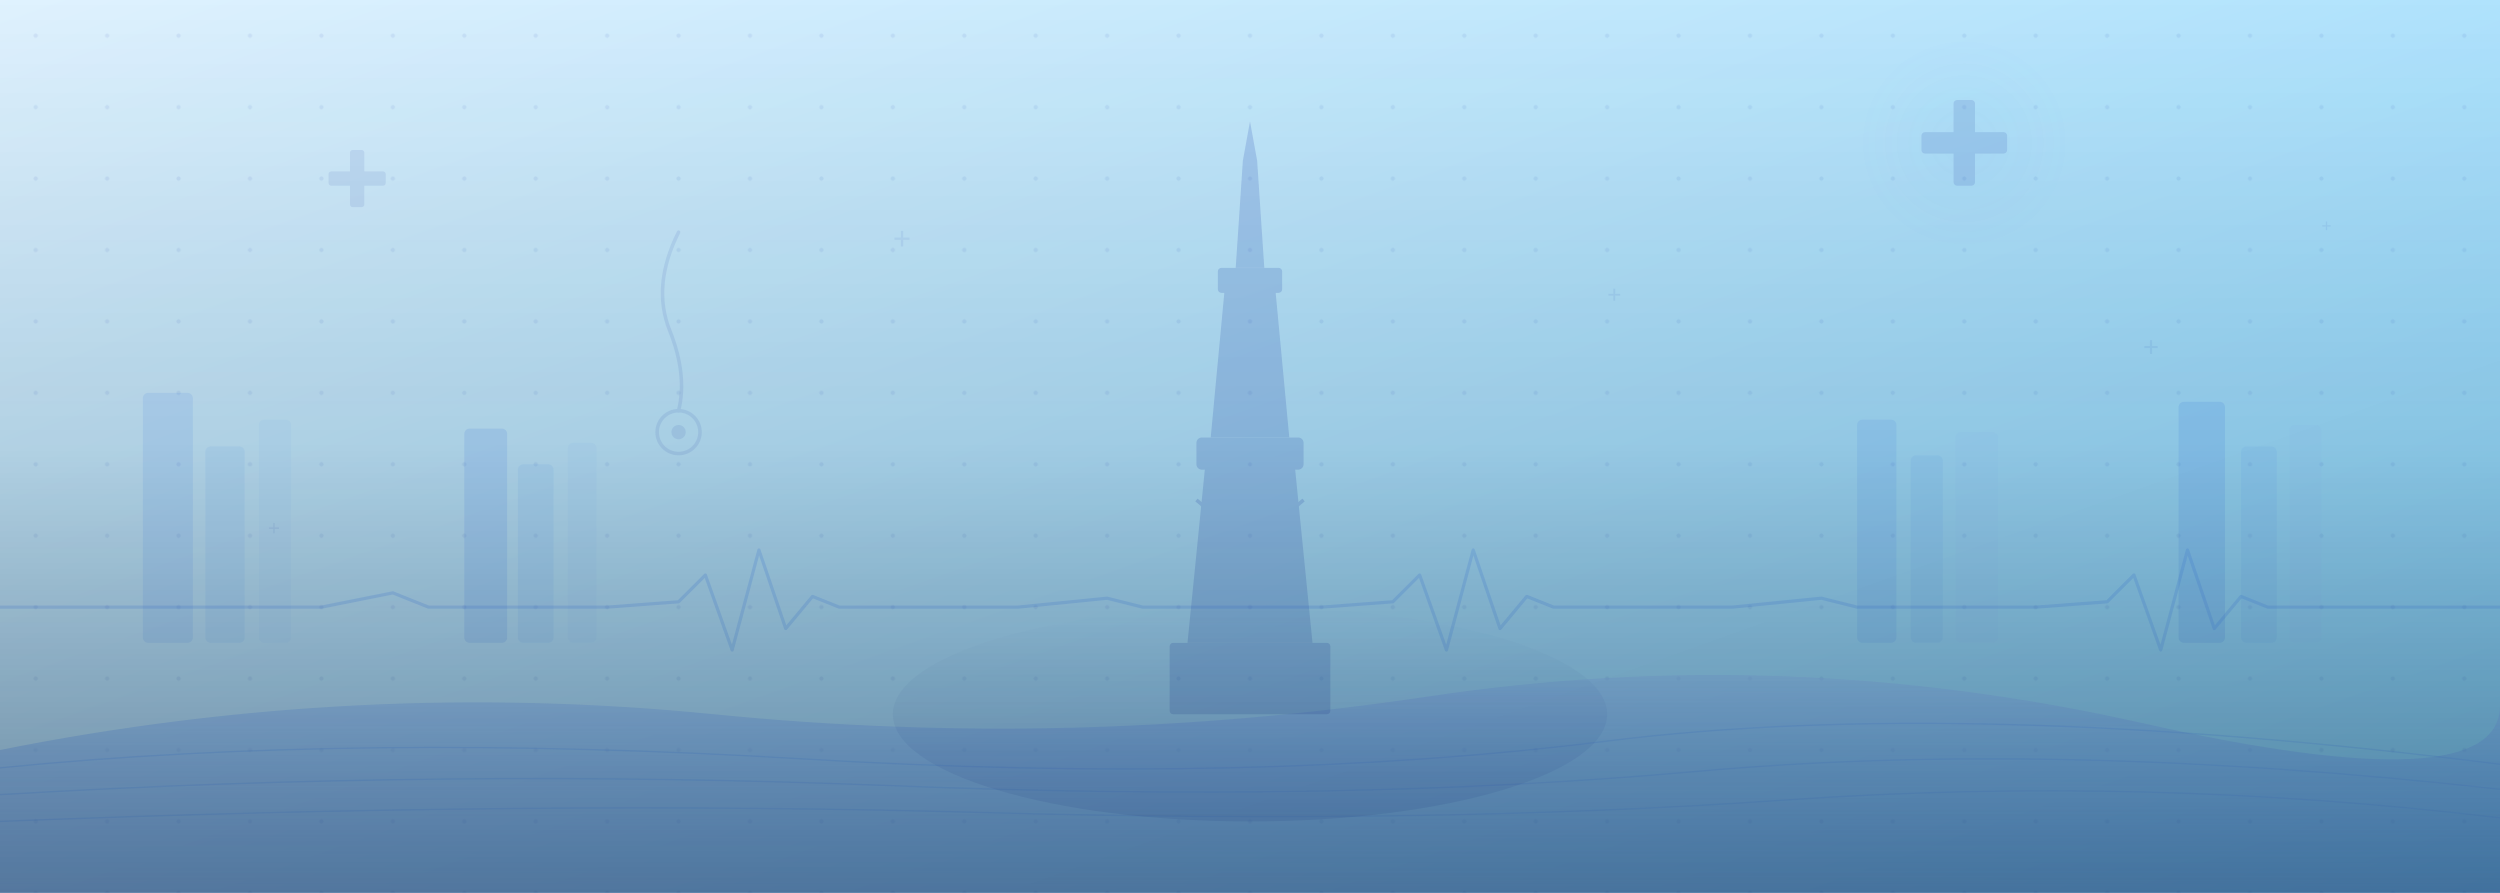
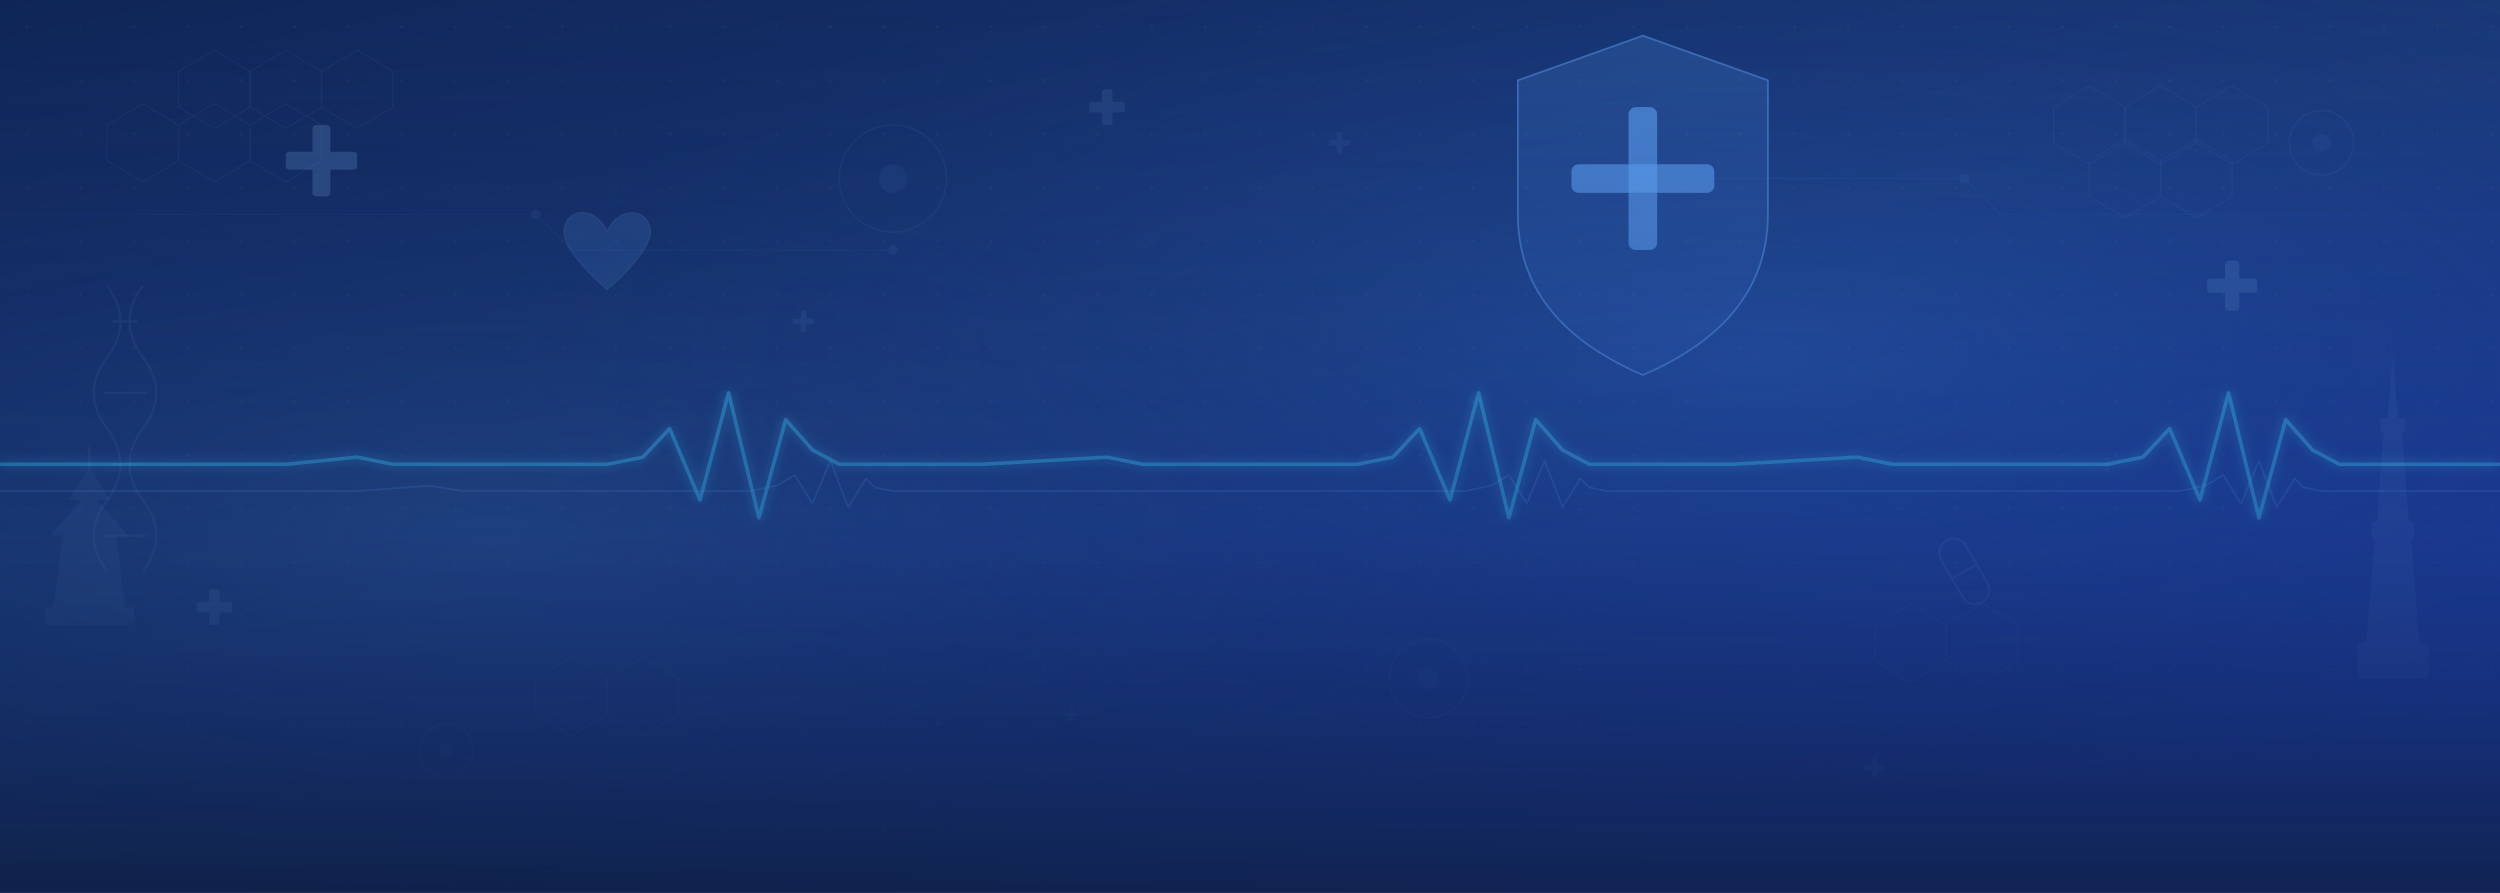
<svg xmlns="http://www.w3.org/2000/svg" viewBox="0 0 1400 500" width="1400" height="500">
  <defs>
-     <linearGradient id="skyGrad" x1="0" y1="0" x2="1" y2="1">
-       <stop offset="0%" stop-color="#e0f2fe" />
-       <stop offset="40%" stop-color="#bae6fd" />
-       <stop offset="100%" stop-color="#7dd3fc" />
+     <linearGradient id="bg" x1="0" y1="0" x2="0.6" y2="1">
+       <stop offset="0%" stop-color="#0f2557" />
+       <stop offset="50%" stop-color="#1a3a7a" />
+       <stop offset="100%" stop-color="#1e40af" />
    </linearGradient>
-     <linearGradient id="waterGrad" x1="0" y1="0" x2="0" y2="1">
-       <stop offset="0%" stop-color="#93c5fd" stop-opacity="0.5" />
-       <stop offset="100%" stop-color="#3b82f6" stop-opacity="0.3" />
+     <radialGradient id="glow1" cx="0.7" cy="0.4" r="0.5">
+       <stop offset="0%" stop-color="#3b82f6" stop-opacity="0.3" />
+       <stop offset="100%" stop-color="#1e40af" stop-opacity="0" />
+     </radialGradient>
+     <radialGradient id="glow2" cx="0.2" cy="0.6" r="0.4">
+       <stop offset="0%" stop-color="#60a5fa" stop-opacity="0.15" />
+       <stop offset="100%" stop-color="#1e40af" stop-opacity="0" />
+     </radialGradient>
+     <linearGradient id="shieldGrad" x1="0" y1="0" x2="0" y2="1">
+       <stop offset="0%" stop-color="#60a5fa" stop-opacity="0.35" />
+       <stop offset="100%" stop-color="#3b82f6" stop-opacity="0.15" />
    </linearGradient>
-     <linearGradient id="bldGlow" x1="0" y1="1" x2="0" y2="0">
-       <stop offset="0%" stop-color="#1e40af" stop-opacity="0.12" />
-       <stop offset="100%" stop-color="#1e40af" stop-opacity="0" />
-     </linearGradient>
-     <radialGradient id="crossGlow" cx="0.5" cy="0.5" r="0.5">
-       <stop offset="0%" stop-color="#3b82f6" stop-opacity="0.25" />
-       <stop offset="100%" stop-color="#3b82f6" stop-opacity="0" />
-     </radialGradient>
+     <filter id="ecgGlow">
+       <feGaussianBlur stdDeviation="3" result="blur" />
+       <feMerge>
+         <feMergeNode in="blur" />
+         <feMergeNode in="SourceGraphic" />
+       </feMerge>
+     </filter>
    <linearGradient id="textOverlay" x1="0" y1="1" x2="0" y2="0">
-       <stop offset="0%" stop-color="#0f172a" stop-opacity="0.45" />
-       <stop offset="50%" stop-color="#0f172a" stop-opacity="0.12" />
-       <stop offset="100%" stop-color="#0f172a" stop-opacity="0" />
+       <stop offset="0%" stop-color="#0a1628" stop-opacity="0.7" />
+       <stop offset="40%" stop-color="#0f2557" stop-opacity="0.3" />
+       <stop offset="100%" stop-color="#0f2557" stop-opacity="0" />
    </linearGradient>
  </defs>
-   <rect width="1400" height="500" fill="url(#skyGrad)" />
-   <g opacity="0.08">
-     <pattern id="dots" x="0" y="0" width="40" height="40" patternUnits="userSpaceOnUse">
-       <circle cx="20" cy="20" r="1.2" fill="#1e40af" />
+   <rect width="1400" height="500" fill="url(#bg)" />
+   <rect width="1400" height="500" fill="url(#glow1)" />
+   <rect width="1400" height="500" fill="url(#glow2)" />
+   <g opacity="0.06" stroke="#93c5fd" stroke-width="0.6" fill="none">
+     <polygon points="100,40 120,28 140,40 140,60 120,72 100,60" />
+     <polygon points="140,40 160,28 180,40 180,60 160,72 140,60" />
+     <polygon points="180,40 200,28 220,40 220,60 200,72 180,60" />
+     <polygon points="60,70 80,58 100,70 100,90 80,102 60,90" />
+     <polygon points="100,70 120,58 140,70 140,90 120,102 100,90" />
+     <polygon points="140,70 160,58 180,70 180,90 160,102 140,90" />
+     <polygon points="1150,60 1170,48 1190,60 1190,80 1170,92 1150,80" />
+     <polygon points="1190,60 1210,48 1230,60 1230,80 1210,92 1190,80" />
+     <polygon points="1230,60 1250,48 1270,60 1270,80 1250,92 1230,80" />
+     <polygon points="1170,90 1190,78 1210,90 1210,110 1190,122 1170,110" />
+     <polygon points="1210,90 1230,78 1250,90 1250,110 1230,122 1210,110" />
+     <polygon points="300,380 320,368 340,380 340,400 320,412 300,400" />
+     <polygon points="340,380 360,368 380,380 380,400 360,412 340,400" />
+     <polygon points="1050,350 1070,338 1090,350 1090,370 1070,382 1050,370" />
+     <polygon points="1090,350 1110,338 1130,350 1130,370 1110,382 1090,370" />
+   </g>
+   <g stroke="#60a5fa" stroke-width="0.5" fill="none" opacity="0.08">
+     <line x1="0" y1="120" x2="300" y2="120" />
+     <line x1="300" y1="120" x2="320" y2="140" />
+     <line x1="320" y1="140" x2="500" y2="140" />
+     <circle cx="300" cy="120" r="2.5" fill="#60a5fa" />
+     <circle cx="500" cy="140" r="2.5" fill="#60a5fa" />
+     <line x1="900" y1="100" x2="1100" y2="100" />
+     <line x1="1100" y1="100" x2="1120" y2="120" />
+     <line x1="1120" y1="120" x2="1400" y2="120" />
+     <circle cx="1100" cy="100" r="2.5" fill="#60a5fa" />
+   </g>
+   <g transform="translate(920, 100)">
+     <path d="M0,-80 L70,-55 L70,20 Q70,80 0,110 Q-70,80 -70,20 L-70,-55Z" fill="url(#shieldGrad)" stroke="#60a5fa" stroke-width="1" opacity="0.5" />
+     <rect x="-8" y="-40" width="16" height="80" rx="4" fill="#60a5fa" opacity="0.6" />
+     <rect x="-40" y="-8" width="80" height="16" rx="4" fill="#60a5fa" opacity="0.6" />
+   </g>
+   <g filter="url(#ecgGlow)">
+     <polyline points="0,260 80,260 160,260 200,256 220,260 300,260               340,260 360,256 375,240 392,280 408,220 425,290 440,235 455,252 470,260               550,260 620,256 640,260 720,260               760,260 780,256 795,240 812,280 828,220 845,290 860,235 875,252 890,260               970,260 1040,256 1060,260 1140,260               1180,260 1200,256 1215,240 1232,280 1248,220 1265,290 1280,235 1295,252 1310,260               1380,260 1400,260" fill="none" stroke="#38bdf8" stroke-width="2" stroke-linecap="round" stroke-linejoin="round" opacity="0.5" />
+   </g>
+   <polyline points="0,275 120,275 200,275 240,272 260,275 380,275             420,275 435,272 445,266 455,282 465,258 475,284 485,268 490,273 500,275             600,275 700,275 780,275             820,275 835,272 845,266 855,282 865,258 875,284 885,268 890,273 900,275             1000,275 1100,275 1180,275             1220,275 1235,272 1245,266 1255,282 1265,258 1275,284 1285,268 1290,273 1300,275             1400,275" fill="none" stroke="#60a5fa" stroke-width="1" stroke-linecap="round" stroke-linejoin="round" opacity="0.2" />
+   <g transform="translate(180, 90)" opacity="0.2">
+     <rect x="-5" y="-20" width="10" height="40" rx="2" fill="#93c5fd" />
+     <rect x="-20" y="-5" width="40" height="10" rx="2" fill="#93c5fd" />
+   </g>
+   <g transform="translate(1250, 160)" opacity="0.15">
+     <rect x="-4" y="-14" width="8" height="28" rx="2" fill="#93c5fd" />
+     <rect x="-14" y="-4" width="28" height="8" rx="2" fill="#93c5fd" />
+   </g>
+   <g transform="translate(120, 340)" opacity="0.12">
+     <rect x="-3" y="-10" width="6" height="20" rx="1.5" fill="#93c5fd" />
+     <rect x="-10" y="-3" width="20" height="6" rx="1.5" fill="#93c5fd" />
+   </g>
+   <g transform="translate(620, 60)" opacity="0.1">
+     <rect x="-3" y="-10" width="6" height="20" rx="1.5" fill="#93c5fd" />
+     <rect x="-10" y="-3" width="20" height="6" rx="1.5" fill="#93c5fd" />
+   </g>
+   <g transform="translate(340, 150)" opacity="0.15">
+     <path d="M0,12 C0,12 -24,-8 -24,-20 C-24,-30 -14,-34 -6,-28 C-2,-25 0,-20 0,-20              C0,-20 2,-25 6,-28 C14,-34 24,-30 24,-20 C24,-8 0,12 0,12Z" fill="#60a5fa" stroke="#93c5fd" stroke-width="1" />
+   </g>
+   <g transform="translate(1100, 320) rotate(-30)" opacity="0.1">
+     <rect x="-8" y="-20" width="16" height="40" rx="8" fill="none" stroke="#93c5fd" stroke-width="1.2" />
+     <line x1="-8" y1="0" x2="8" y2="0" stroke="#93c5fd" stroke-width="1" />
+   </g>
+   <g transform="translate(60, 160)" opacity="0.08" stroke="#93c5fd" fill="none" stroke-width="1.2">
+     <path d="M0,0 Q15,20 0,40 Q-15,60 0,80 Q15,100 0,120 Q-15,140 0,160" />
+     <path d="M20,0 Q5,20 20,40 Q35,60 20,80 Q5,100 20,120 Q35,140 20,160" />
+     <line x1="3" y1="20" x2="17" y2="20" />
+     <line x1="-2" y1="60" x2="22" y2="60" />
+     <line x1="3" y1="100" x2="17" y2="100" />
+     <line x1="-2" y1="140" x2="22" y2="140" />
+   </g>
+   <g transform="translate(1340, 180)" opacity="0.07">
+     <rect x="-20" y="180" width="40" height="20" rx="1" fill="#93c5fd" />
+     <path d="M-15 180 L-10 120 L10 120 L15 180Z" fill="#93c5fd" />
+     <rect x="-12" y="112" width="24" height="10" rx="2" fill="#93c5fd" />
+     <path d="M-9 112 L-5 60 L5 60 L9 112Z" fill="#93c5fd" />
+     <rect x="-7" y="54" width="14" height="8" rx="1" fill="#93c5fd" />
+     <path d="M-3 54 L0 20 L3 54Z" fill="#93c5fd" />
+   </g>
+   <g transform="translate(50, 200)" opacity="0.06" fill="#93c5fd">
+     <rect x="-25" y="140" width="50" height="10" rx="1" />
+     <path d="M-20 140 L-15 100 L15 100 L20 140Z" />
+     <path d="M-22 100 L0 75 L22 100Z" />
+     <path d="M-12 80 L0 62 L12 80Z" />
+     <line x1="0" y1="62" x2="0" y2="50" stroke="#93c5fd" stroke-width="1.5" />
+   </g>
+   <g opacity="0.06">
+     <circle cx="500" cy="100" r="30" stroke="#93c5fd" stroke-width="0.8" fill="none" />
+     <circle cx="500" cy="100" r="8" fill="#60a5fa" />
+     <circle cx="800" cy="380" r="22" stroke="#93c5fd" stroke-width="0.8" fill="none" />
+     <circle cx="800" cy="380" r="6" fill="#60a5fa" />
+     <circle cx="1300" cy="80" r="18" stroke="#93c5fd" stroke-width="0.8" fill="none" />
+     <circle cx="1300" cy="80" r="5" fill="#60a5fa" />
+     <circle cx="250" cy="420" r="15" stroke="#93c5fd" stroke-width="0.8" fill="none" />
+     <circle cx="250" cy="420" r="4" fill="#60a5fa" />
+   </g>
+   <g fill="#60a5fa">
+     <g transform="translate(450, 180)" opacity="0.12">
+       <rect x="-1.5" y="-6" width="3" height="12" rx="1" />
+       <rect x="-6" y="-1.5" width="12" height="3" rx="1" />
+     </g>
+     <g transform="translate(750, 80)" opacity="0.08">
+       <rect x="-1.5" y="-6" width="3" height="12" rx="1" />
+       <rect x="-6" y="-1.5" width="12" height="3" rx="1" />
+     </g>
+     <g transform="translate(1050, 430)" opacity="0.1">
+       <rect x="-1.5" y="-6" width="3" height="12" rx="1" />
+       <rect x="-6" y="-1.5" width="12" height="3" rx="1" />
+     </g>
+     <g transform="translate(600, 400)" opacity="0.08">
+       <rect x="-1" y="-4" width="2" height="8" rx="0.5" />
+       <rect x="-4" y="-1" width="8" height="2" rx="0.5" />
+     </g>
+     <g transform="translate(1180, 260)" opacity="0.06">
+       <rect x="-1" y="-4" width="2" height="8" rx="0.5" />
+       <rect x="-4" y="-1" width="8" height="2" rx="0.5" />
+     </g>
+   </g>
+   <g opacity="0.04">
+     <pattern id="gridDots" width="30" height="30" patternUnits="userSpaceOnUse">
+       <circle cx="15" cy="15" r="0.8" fill="#e0f2fe" />
    </pattern>
-     <rect width="1400" height="500" fill="url(#dots)" />
-   </g>
-   <path d="M0 420 Q200 380, 400 400 T800 390 T1200 405 T1400 395 L1400 500 L0 500Z" fill="url(#waterGrad)" />
-   <g stroke="#60a5fa" stroke-width="0.8" fill="none" opacity="0.3">
-     <path d="M0 430 Q200 410, 450 425 T900 415 T1400 428" />
-     <path d="M0 445 Q250 430, 500 440 T950 432 T1400 442" />
-     <path d="M0 460 Q300 448, 550 455 T1000 448 T1400 458" />
-   </g>
-   <g opacity="0.12">
-     <rect x="80" y="220" width="28" height="140" rx="3" fill="#3b82f6" />
-     <rect x="115" y="250" width="22" height="110" rx="3" fill="#60a5fa" />
-     <rect x="145" y="235" width="18" height="125" rx="3" fill="#93c5fd" />
-     <rect x="260" y="240" width="24" height="120" rx="3" fill="#2563eb" />
-     <rect x="290" y="260" width="20" height="100" rx="3" fill="#60a5fa" />
-     <rect x="318" y="248" width="16" height="112" rx="3" fill="#93c5fd" />
-     <rect x="1040" y="235" width="22" height="125" rx="3" fill="#3b82f6" />
-     <rect x="1070" y="255" width="18" height="105" rx="3" fill="#60a5fa" />
-     <rect x="1095" y="242" width="24" height="118" rx="3" fill="#93c5fd" />
-     <rect x="1220" y="225" width="26" height="135" rx="3" fill="#2563eb" />
-     <rect x="1255" y="250" width="20" height="110" rx="3" fill="#60a5fa" />
-     <rect x="1282" y="238" width="18" height="122" rx="3" fill="#93c5fd" />
-   </g>
-   <g transform="translate(700, 60)" opacity="0.18">
-     <rect x="-45" y="300" width="90" height="40" rx="2" fill="#1e40af" />
-     <path d="M-35 300 L-25 200 L25 200 L35 300Z" fill="#1e40af" />
-     <rect x="-30" y="185" width="60" height="18" rx="3" fill="#1e40af" />
-     <path d="M-22 185 L-14 100 L14 100 L22 185Z" fill="#1e40af" />
-     <rect x="-18" y="90" width="36" height="14" rx="2" fill="#1e40af" />
-     <path d="M-8 90 L-4 30 L0 8 L4 30 L8 90Z" fill="#1e40af" />
-     <line x1="-30" y1="220" x2="30" y2="270" stroke="#1e40af" stroke-width="2" />
-     <line x1="30" y1="220" x2="-30" y2="270" stroke="#1e40af" stroke-width="2" />
-     <line x1="-28" y1="250" x2="28" y2="295" stroke="#1e40af" stroke-width="1.5" />
-     <line x1="28" y1="250" x2="-28" y2="295" stroke="#1e40af" stroke-width="1.5" />
-   </g>
-   <ellipse cx="700" cy="400" rx="200" ry="60" fill="url(#bldGlow)" />
-   <g transform="translate(1100, 80)" opacity="0.15">
-     <circle cx="0" cy="0" r="60" fill="url(#crossGlow)" />
-     <rect x="-6" y="-24" width="12" height="48" rx="2" fill="#1e40af" />
-     <rect x="-24" y="-6" width="48" height="12" rx="2" fill="#1e40af" />
-   </g>
-   <g transform="translate(0, 340)">
-     <polyline points="0,0 100,0 180,0 220,-8 240,0 340,0               380,-3 395,-18 410,24 425,-32 440,12 455,-6 470,0               570,0 620,-5 640,0 740,0               780,-3 795,-18 810,24 825,-32 840,12 855,-6 870,0               970,0 1020,-5 1040,0 1140,0               1180,-3 1195,-18 1210,24 1225,-32 1240,12 1255,-6 1270,0               1370,0 1400,0" fill="none" stroke="#3b82f6" stroke-width="1.8" stroke-linecap="round" stroke-linejoin="round" opacity="0.2" />
-   </g>
-   <g transform="translate(200, 100)" opacity="0.1">
-     <rect x="-4" y="-16" width="8" height="32" rx="1.5" fill="#1e40af" />
-     <rect x="-16" y="-4" width="32" height="8" rx="1.5" fill="#1e40af" />
-   </g>
-   <g transform="translate(380, 130)" opacity="0.1" fill="none" stroke="#1e40af" stroke-width="2" stroke-linecap="round">
-     <path d="M0,0 Q-15,30 -5,55 Q5,80 0,100" />
-     <circle cx="0" cy="112" r="12" stroke-width="2" />
-     <circle cx="0" cy="112" r="4" fill="#1e40af" stroke="none" />
-   </g>
-   <g opacity="0.08" fill="#1e40af">
-     <text x="500" y="140" font-size="18" font-family="sans-serif" font-weight="300">+</text>
-     <text x="900" y="170" font-size="14" font-family="sans-serif" font-weight="300">+</text>
-     <text x="1200" y="200" font-size="16" font-family="sans-serif" font-weight="300">+</text>
-     <text x="150" y="300" font-size="12" font-family="sans-serif" font-weight="300">+</text>
-     <text x="1300" y="130" font-size="10" font-family="sans-serif" font-weight="300">+</text>
+     <rect width="1400" height="500" fill="url(#gridDots)" />
  </g>
  <rect width="1400" height="500" fill="url(#textOverlay)" />
</svg>
